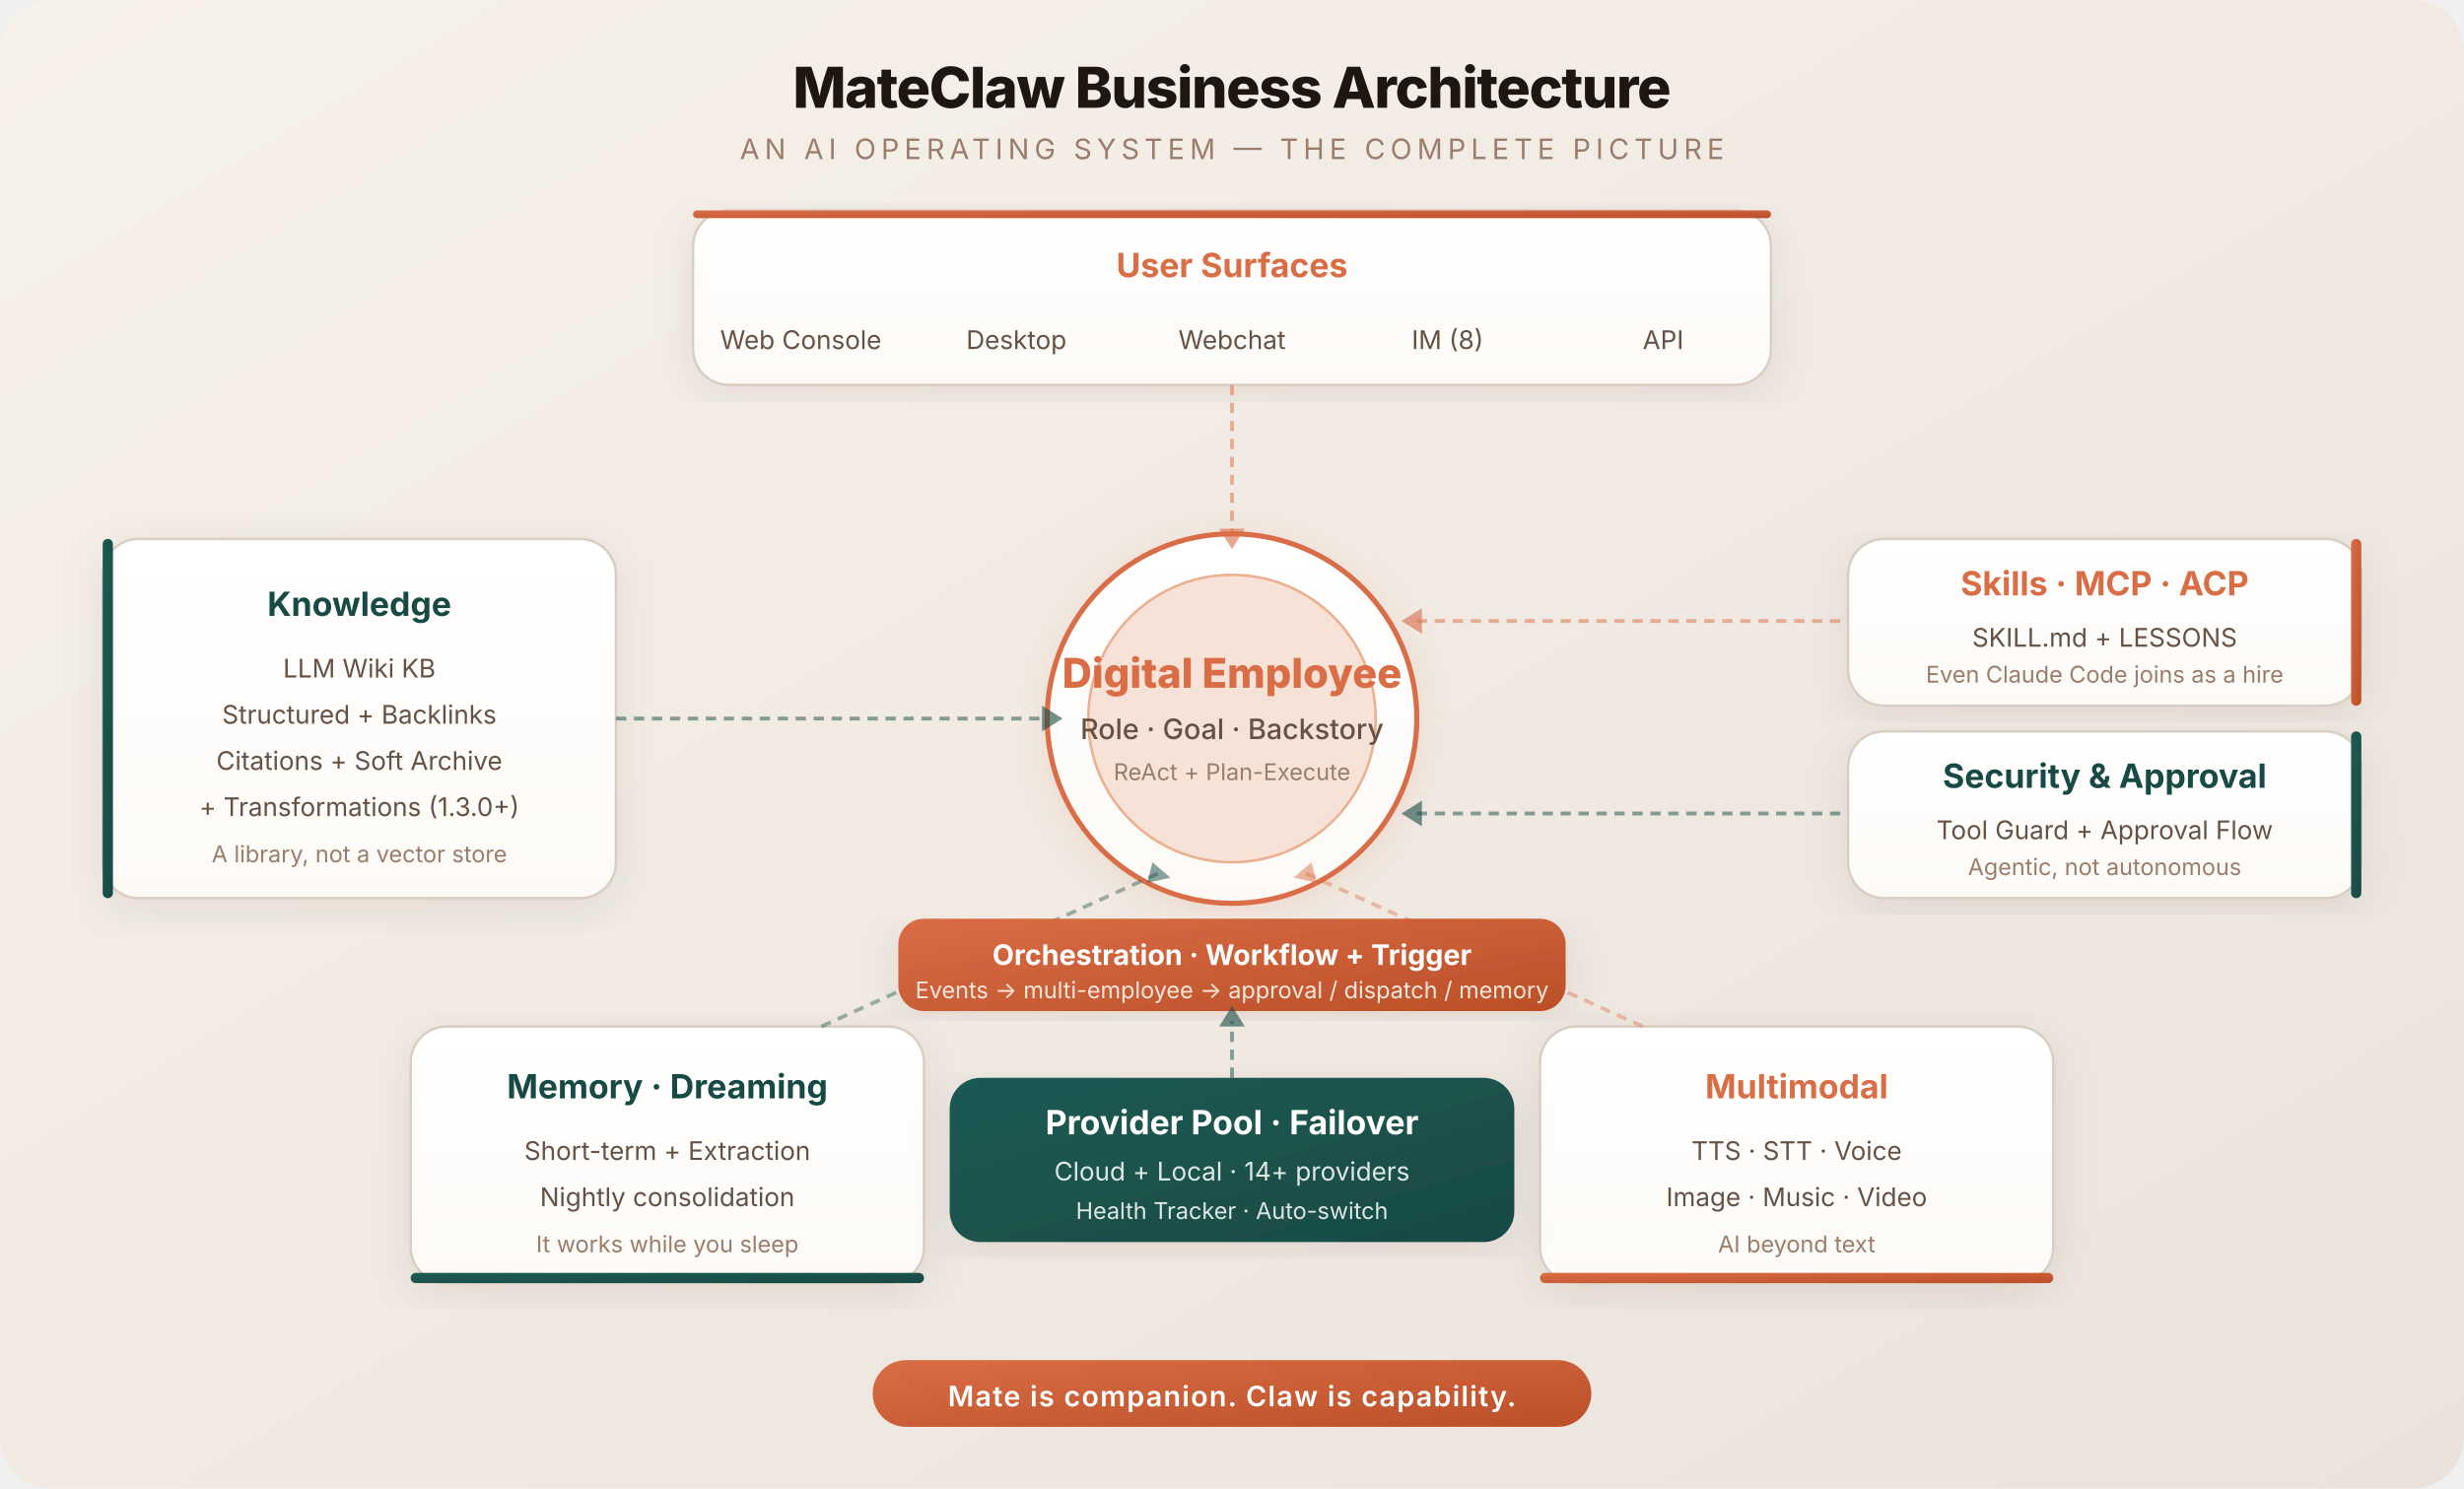
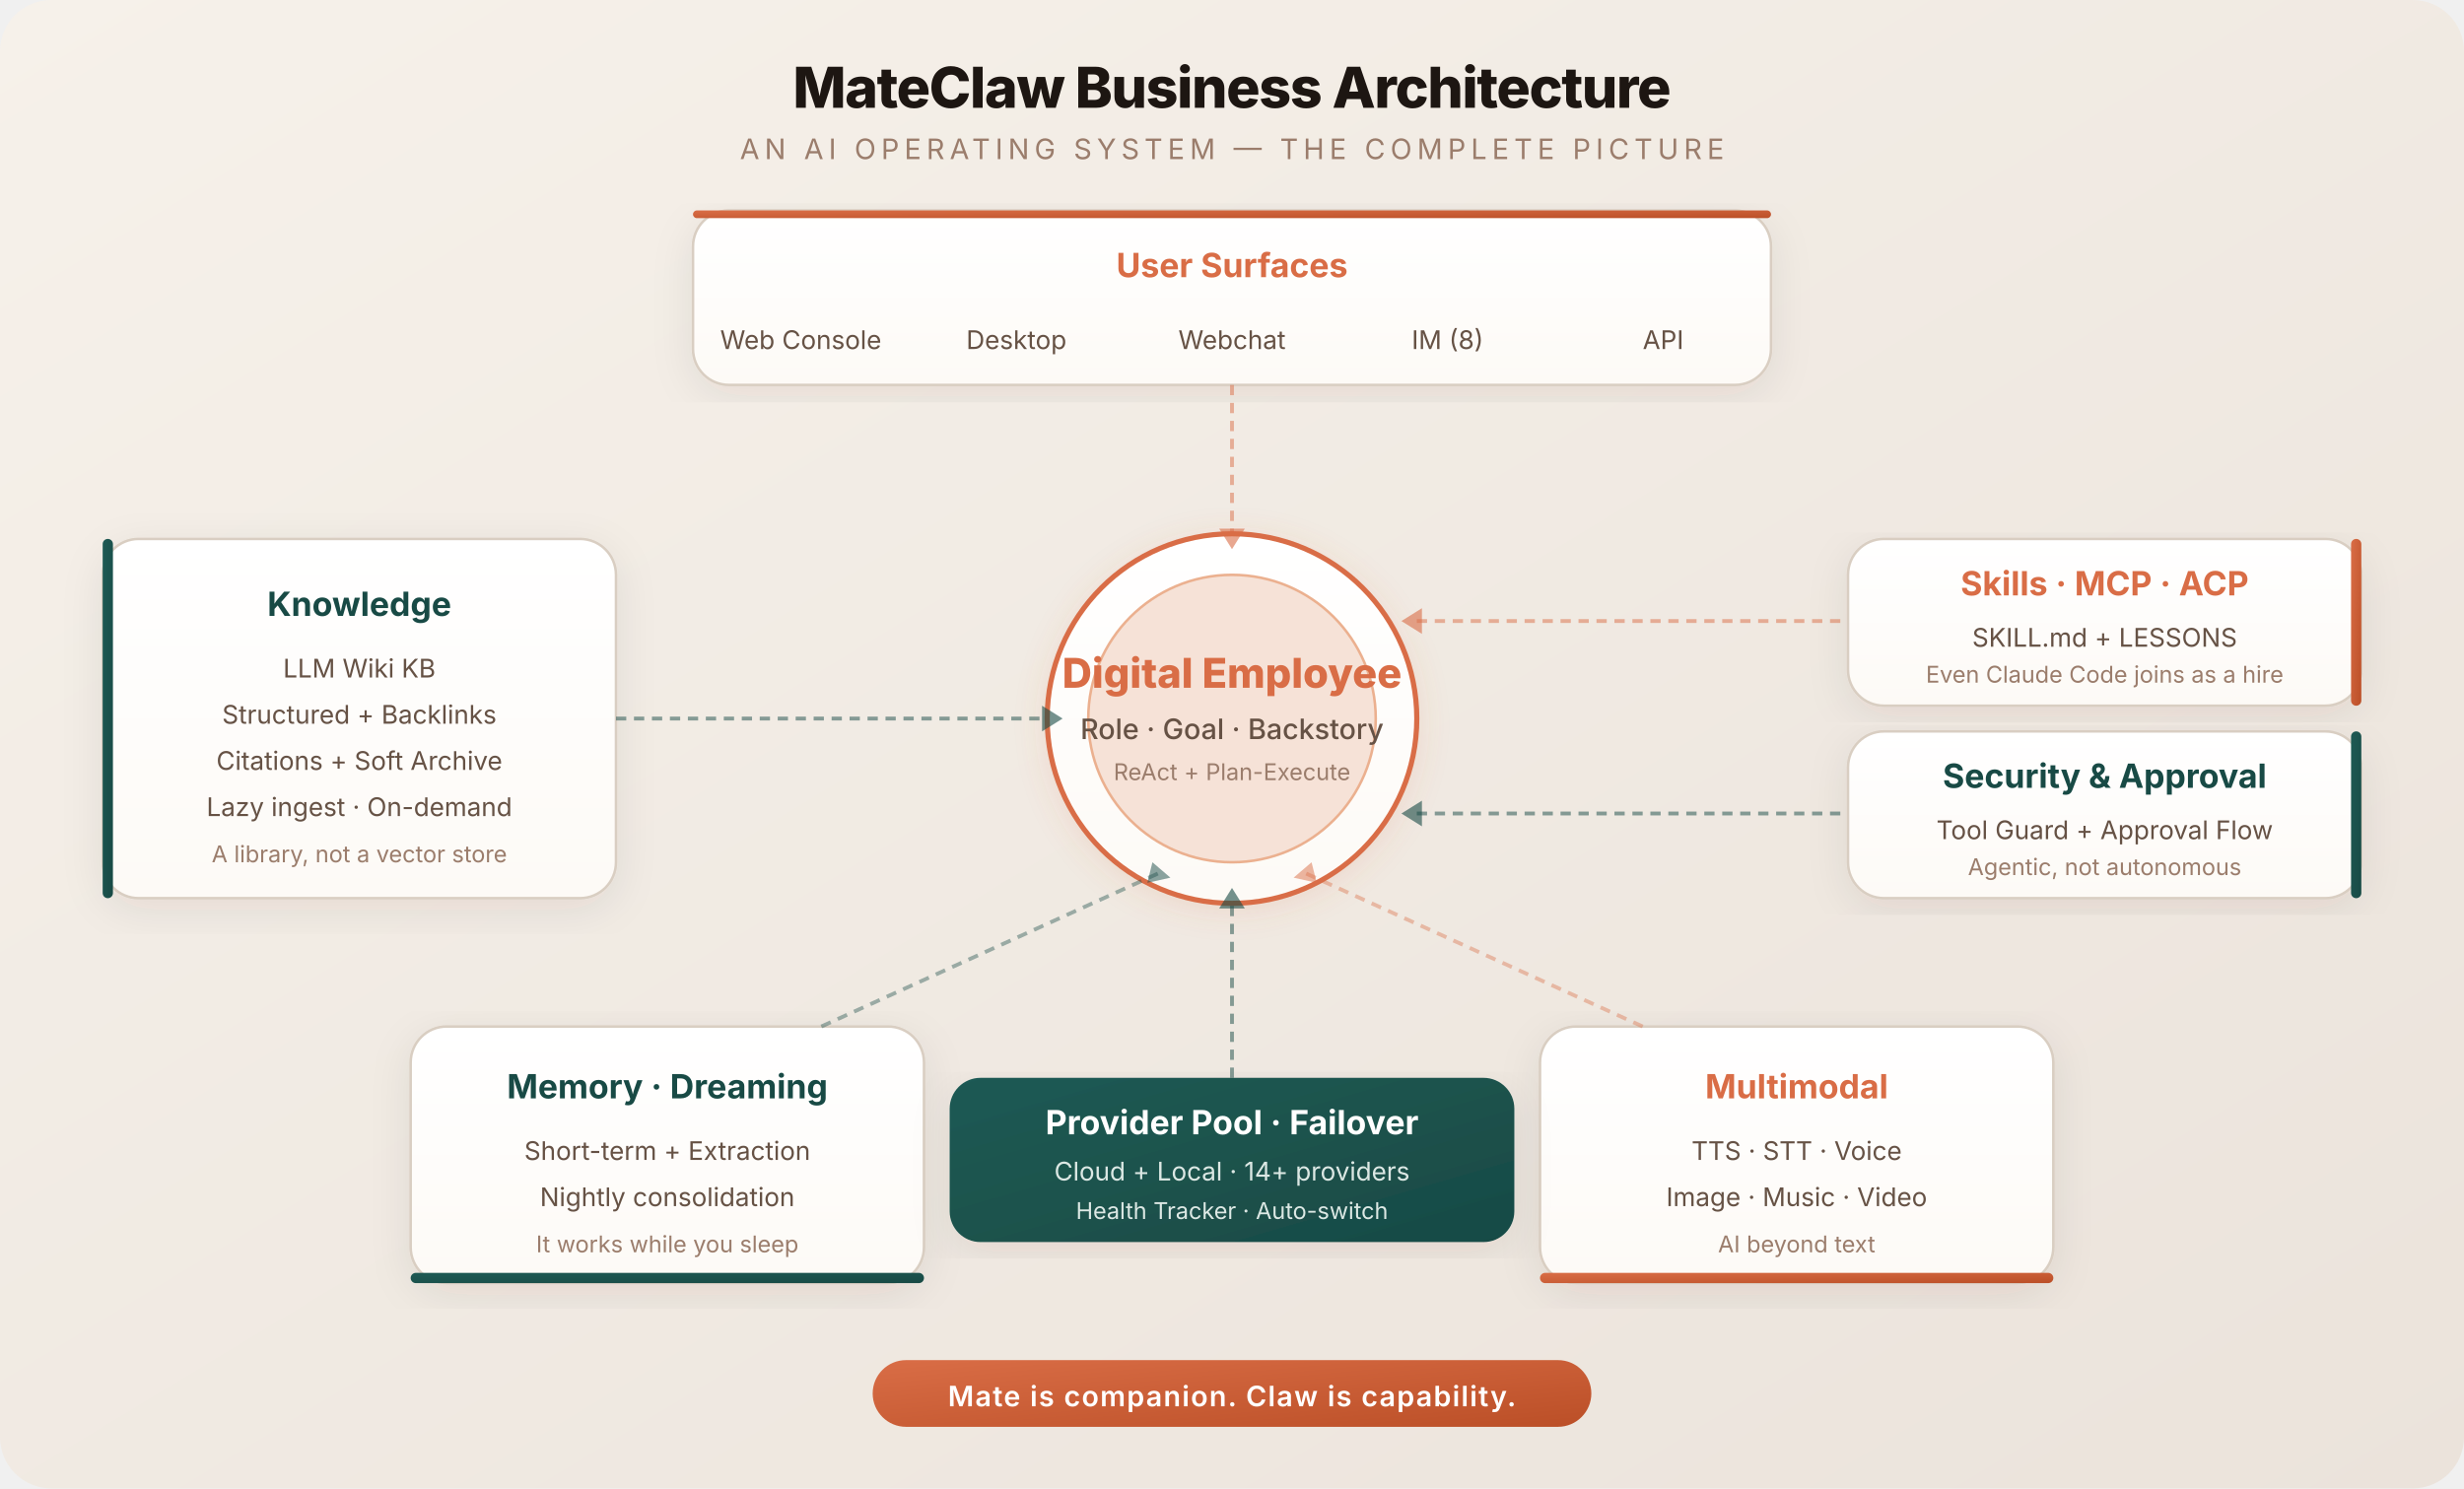
<svg xmlns="http://www.w3.org/2000/svg" viewBox="0 0 960 580" font-family="'Inter','SF Pro Display','Segoe UI',sans-serif">
  <defs>
    <linearGradient id="bg" x1="0" y1="0" x2="1" y2="1">
      <stop offset="0%" stop-color="#f6f1ea" />
      <stop offset="100%" stop-color="#ebe3db" />
    </linearGradient>
    <linearGradient id="primary" x1="0" y1="0" x2="1" y2="1">
      <stop offset="0%" stop-color="#d96d46" />
      <stop offset="100%" stop-color="#bb4f27" />
    </linearGradient>
    <linearGradient id="accent" x1="0" y1="0" x2="1" y2="1">
      <stop offset="0%" stop-color="#1e5a54" />
      <stop offset="100%" stop-color="#184a45" />
    </linearGradient>
    <linearGradient id="warm" x1="0" y1="0" x2="0" y2="1">
      <stop offset="0%" stop-color="#ffffff" />
      <stop offset="100%" stop-color="#fdfaf6" />
    </linearGradient>
    <filter id="shadow">
      <feDropShadow dx="0" dy="4" stdDeviation="8" flood-color="#3a2013" flood-opacity="0.08" />
    </filter>
    <filter id="glow">
      <feDropShadow dx="0" dy="2" stdDeviation="6" flood-color="#d96d46" flood-opacity="0.15" />
    </filter>
  </defs>
  <rect width="960" height="580" rx="20" fill="url(#bg)" />
  <text x="480" y="42" text-anchor="middle" font-size="22" font-weight="800" fill="#1d1612" letter-spacing="-0.5">MateClaw Business Architecture</text>
  <text x="480" y="62" text-anchor="middle" font-size="11" fill="#9b7d6c" letter-spacing="2">AN AI OPERATING SYSTEM — THE COMPLETE PICTURE</text>
  <circle cx="480" cy="280" r="72" fill="url(#warm)" stroke="#d96d46" stroke-width="2" filter="url(#glow)" />
  <circle cx="480" cy="280" r="56" fill="#f6e2d7" stroke="#ebb08f" stroke-width="1" />
  <text x="480" y="268" text-anchor="middle" font-size="16" font-weight="800" fill="#d96d46">Digital Employee</text>
  <text x="480" y="288" text-anchor="middle" font-size="11" font-weight="500" fill="#665245">Role · Goal · Backstory</text>
  <text x="480" y="304" text-anchor="middle" font-size="9" fill="#9b7d6c">ReAct + Plan-Execute</text>
  <rect x="270" y="82" width="420" height="68" rx="14" fill="url(#warm)" stroke="#d9cec2" stroke-width="1" filter="url(#shadow)" />
  <rect x="270" y="82" width="420" height="3" rx="1.5" fill="url(#primary)" />
  <text x="480" y="108" text-anchor="middle" font-size="13" font-weight="700" fill="#d96d46">User Surfaces</text>
  <text x="312" y="136" text-anchor="middle" font-size="10" fill="#665245">Web Console</text>
  <text x="396" y="136" text-anchor="middle" font-size="10" fill="#665245">Desktop</text>
  <text x="480" y="136" text-anchor="middle" font-size="10" fill="#665245">Webchat</text>
  <text x="564" y="136" text-anchor="middle" font-size="10" fill="#665245">IM (8)</text>
  <text x="648" y="136" text-anchor="middle" font-size="10" fill="#665245">API</text>
  <line x1="480" y1="150" x2="480" y2="208" stroke="#d96d46" stroke-width="1.5" stroke-dasharray="4,3" opacity="0.5" />
  <polygon points="475,206 480,214 485,206" fill="#d96d46" opacity="0.6" />
  <rect x="40" y="210" width="200" height="140" rx="14" fill="url(#warm)" stroke="#d9cec2" stroke-width="1" filter="url(#shadow)" />
  <rect x="40" y="210" width="4" height="140" rx="2" fill="url(#accent)" />
  <text x="140" y="240" text-anchor="middle" font-size="13" font-weight="700" fill="#184a45">Knowledge</text>
  <text x="140" y="264" text-anchor="middle" font-size="10" fill="#665245">LLM Wiki KB</text>
  <text x="140" y="282" text-anchor="middle" font-size="10" fill="#665245">Structured + Backlinks</text>
  <text x="140" y="300" text-anchor="middle" font-size="10" fill="#665245">Citations + Soft Archive</text>
-   <text x="140" y="318" text-anchor="middle" font-size="10" fill="#665245">+ Transformations (1.3.0+)</text>
+   <text x="140" y="318" text-anchor="middle" font-size="10" fill="#665245">Lazy ingest · On-demand</text>
  <text x="140" y="336" text-anchor="middle" font-size="9" fill="#9b7d6c">A library, not a vector store</text>
  <line x1="240" y1="280" x2="408" y2="280" stroke="#184a45" stroke-width="1.5" stroke-dasharray="4,3" opacity="0.5" />
  <polygon points="406,275 414,280 406,285" fill="#184a45" opacity="0.6" />
  <rect x="720" y="210" width="200" height="65" rx="14" fill="url(#warm)" stroke="#d9cec2" stroke-width="1" filter="url(#shadow)" />
  <rect x="916" y="210" width="4" height="65" rx="2" fill="url(#primary)" />
  <text x="820" y="232" text-anchor="middle" font-size="13" font-weight="700" fill="#d96d46">Skills · MCP · ACP</text>
  <text x="820" y="252" text-anchor="middle" font-size="10" fill="#665245">SKILL.md + LESSONS</text>
  <text x="820" y="266" text-anchor="middle" font-size="9" fill="#9b7d6c">Even Claude Code joins as a hire</text>
  <line x1="552" y1="242" x2="720" y2="242" stroke="#d96d46" stroke-width="1.5" stroke-dasharray="4,3" opacity="0.5" />
  <polygon points="554,237 546,242 554,247" fill="#d96d46" opacity="0.6" />
  <rect x="720" y="285" width="200" height="65" rx="14" fill="url(#warm)" stroke="#d9cec2" stroke-width="1" filter="url(#shadow)" />
  <rect x="916" y="285" width="4" height="65" rx="2" fill="url(#accent)" />
  <text x="820" y="307" text-anchor="middle" font-size="13" font-weight="700" fill="#184a45">Security &amp; Approval</text>
  <text x="820" y="327" text-anchor="middle" font-size="10" fill="#665245">Tool Guard + Approval Flow</text>
  <text x="820" y="341" text-anchor="middle" font-size="9" fill="#9b7d6c">Agentic, not autonomous</text>
  <line x1="552" y1="317" x2="720" y2="317" stroke="#184a45" stroke-width="1.5" stroke-dasharray="4,3" opacity="0.5" />
  <polygon points="554,312 546,317 554,322" fill="#184a45" opacity="0.6" />
  <rect x="160" y="400" width="200" height="100" rx="14" fill="url(#warm)" stroke="#d9cec2" stroke-width="1" filter="url(#shadow)" />
  <rect x="160" y="496" width="200" height="4" rx="2" fill="url(#accent)" />
  <text x="260" y="428" text-anchor="middle" font-size="13" font-weight="700" fill="#184a45">Memory · Dreaming</text>
  <text x="260" y="452" text-anchor="middle" font-size="10" fill="#665245">Short-term + Extraction</text>
  <text x="260" y="470" text-anchor="middle" font-size="10" fill="#665245">Nightly consolidation</text>
  <text x="260" y="488" text-anchor="middle" font-size="9" fill="#9b7d6c">It works while you sleep</text>
  <line x1="320" y1="400" x2="452" y2="340" stroke="#184a45" stroke-width="1.5" stroke-dasharray="4,3" opacity="0.4" />
  <polygon points="449,336 456,342 447,344" fill="#184a45" opacity="0.5" />
  <rect x="600" y="400" width="200" height="100" rx="14" fill="url(#warm)" stroke="#d9cec2" stroke-width="1" filter="url(#shadow)" />
  <rect x="600" y="496" width="200" height="4" rx="2" fill="url(#primary)" />
  <text x="700" y="428" text-anchor="middle" font-size="13" font-weight="700" fill="#d96d46">Multimodal</text>
  <text x="700" y="452" text-anchor="middle" font-size="10" fill="#665245">TTS · STT · Voice</text>
  <text x="700" y="470" text-anchor="middle" font-size="10" fill="#665245">Image · Music · Video</text>
  <text x="700" y="488" text-anchor="middle" font-size="9" fill="#9b7d6c">AI beyond text</text>
  <line x1="640" y1="400" x2="508" y2="340" stroke="#d96d46" stroke-width="1.5" stroke-dasharray="4,3" opacity="0.4" />
  <polygon points="513,344 504,342 511,336" fill="#d96d46" opacity="0.5" />
-   <rect x="350" y="358" width="260" height="36" rx="10" fill="url(#primary)" filter="url(#shadow)" />
-   <text x="480" y="376" text-anchor="middle" font-size="11" font-weight="700" fill="#ffffff">Orchestration · Workflow + Trigger</text>
-   <text x="480" y="389" text-anchor="middle" font-size="9" fill="#fde7dd">Events → multi-employee → approval / dispatch / memory</text>
  <rect x="370" y="420" width="220" height="64" rx="12" fill="url(#accent)" filter="url(#shadow)" />
  <text x="480" y="442" text-anchor="middle" font-size="13" font-weight="700" fill="#ffffff">Provider Pool · Failover</text>
  <text x="480" y="460" text-anchor="middle" font-size="10" fill="#dce8e4">Cloud + Local · 14+ providers</text>
  <text x="480" y="475" text-anchor="middle" font-size="9" fill="#dce8e4">Health Tracker · Auto-switch</text>
-   <line x1="480" y1="420" x2="480" y2="398" stroke="#184a45" stroke-width="1.5" stroke-dasharray="4,3" opacity="0.5" />
-   <polygon points="475,400 480,392 485,400" fill="#184a45" opacity="0.6" />
+   <line x1="480" y1="420" x2="480" y2="352" stroke="#184a45" stroke-width="1.5" stroke-dasharray="4,3" opacity="0.5" />
+   <polygon points="475,354 480,346 485,354" fill="#184a45" opacity="0.6" />
  <rect x="340" y="530" width="280" height="26" rx="13" fill="url(#primary)" />
  <text x="480" y="548" text-anchor="middle" font-size="11" font-weight="600" fill="#fff" letter-spacing="0.5">Mate is companion. Claw is capability.</text>
</svg>
